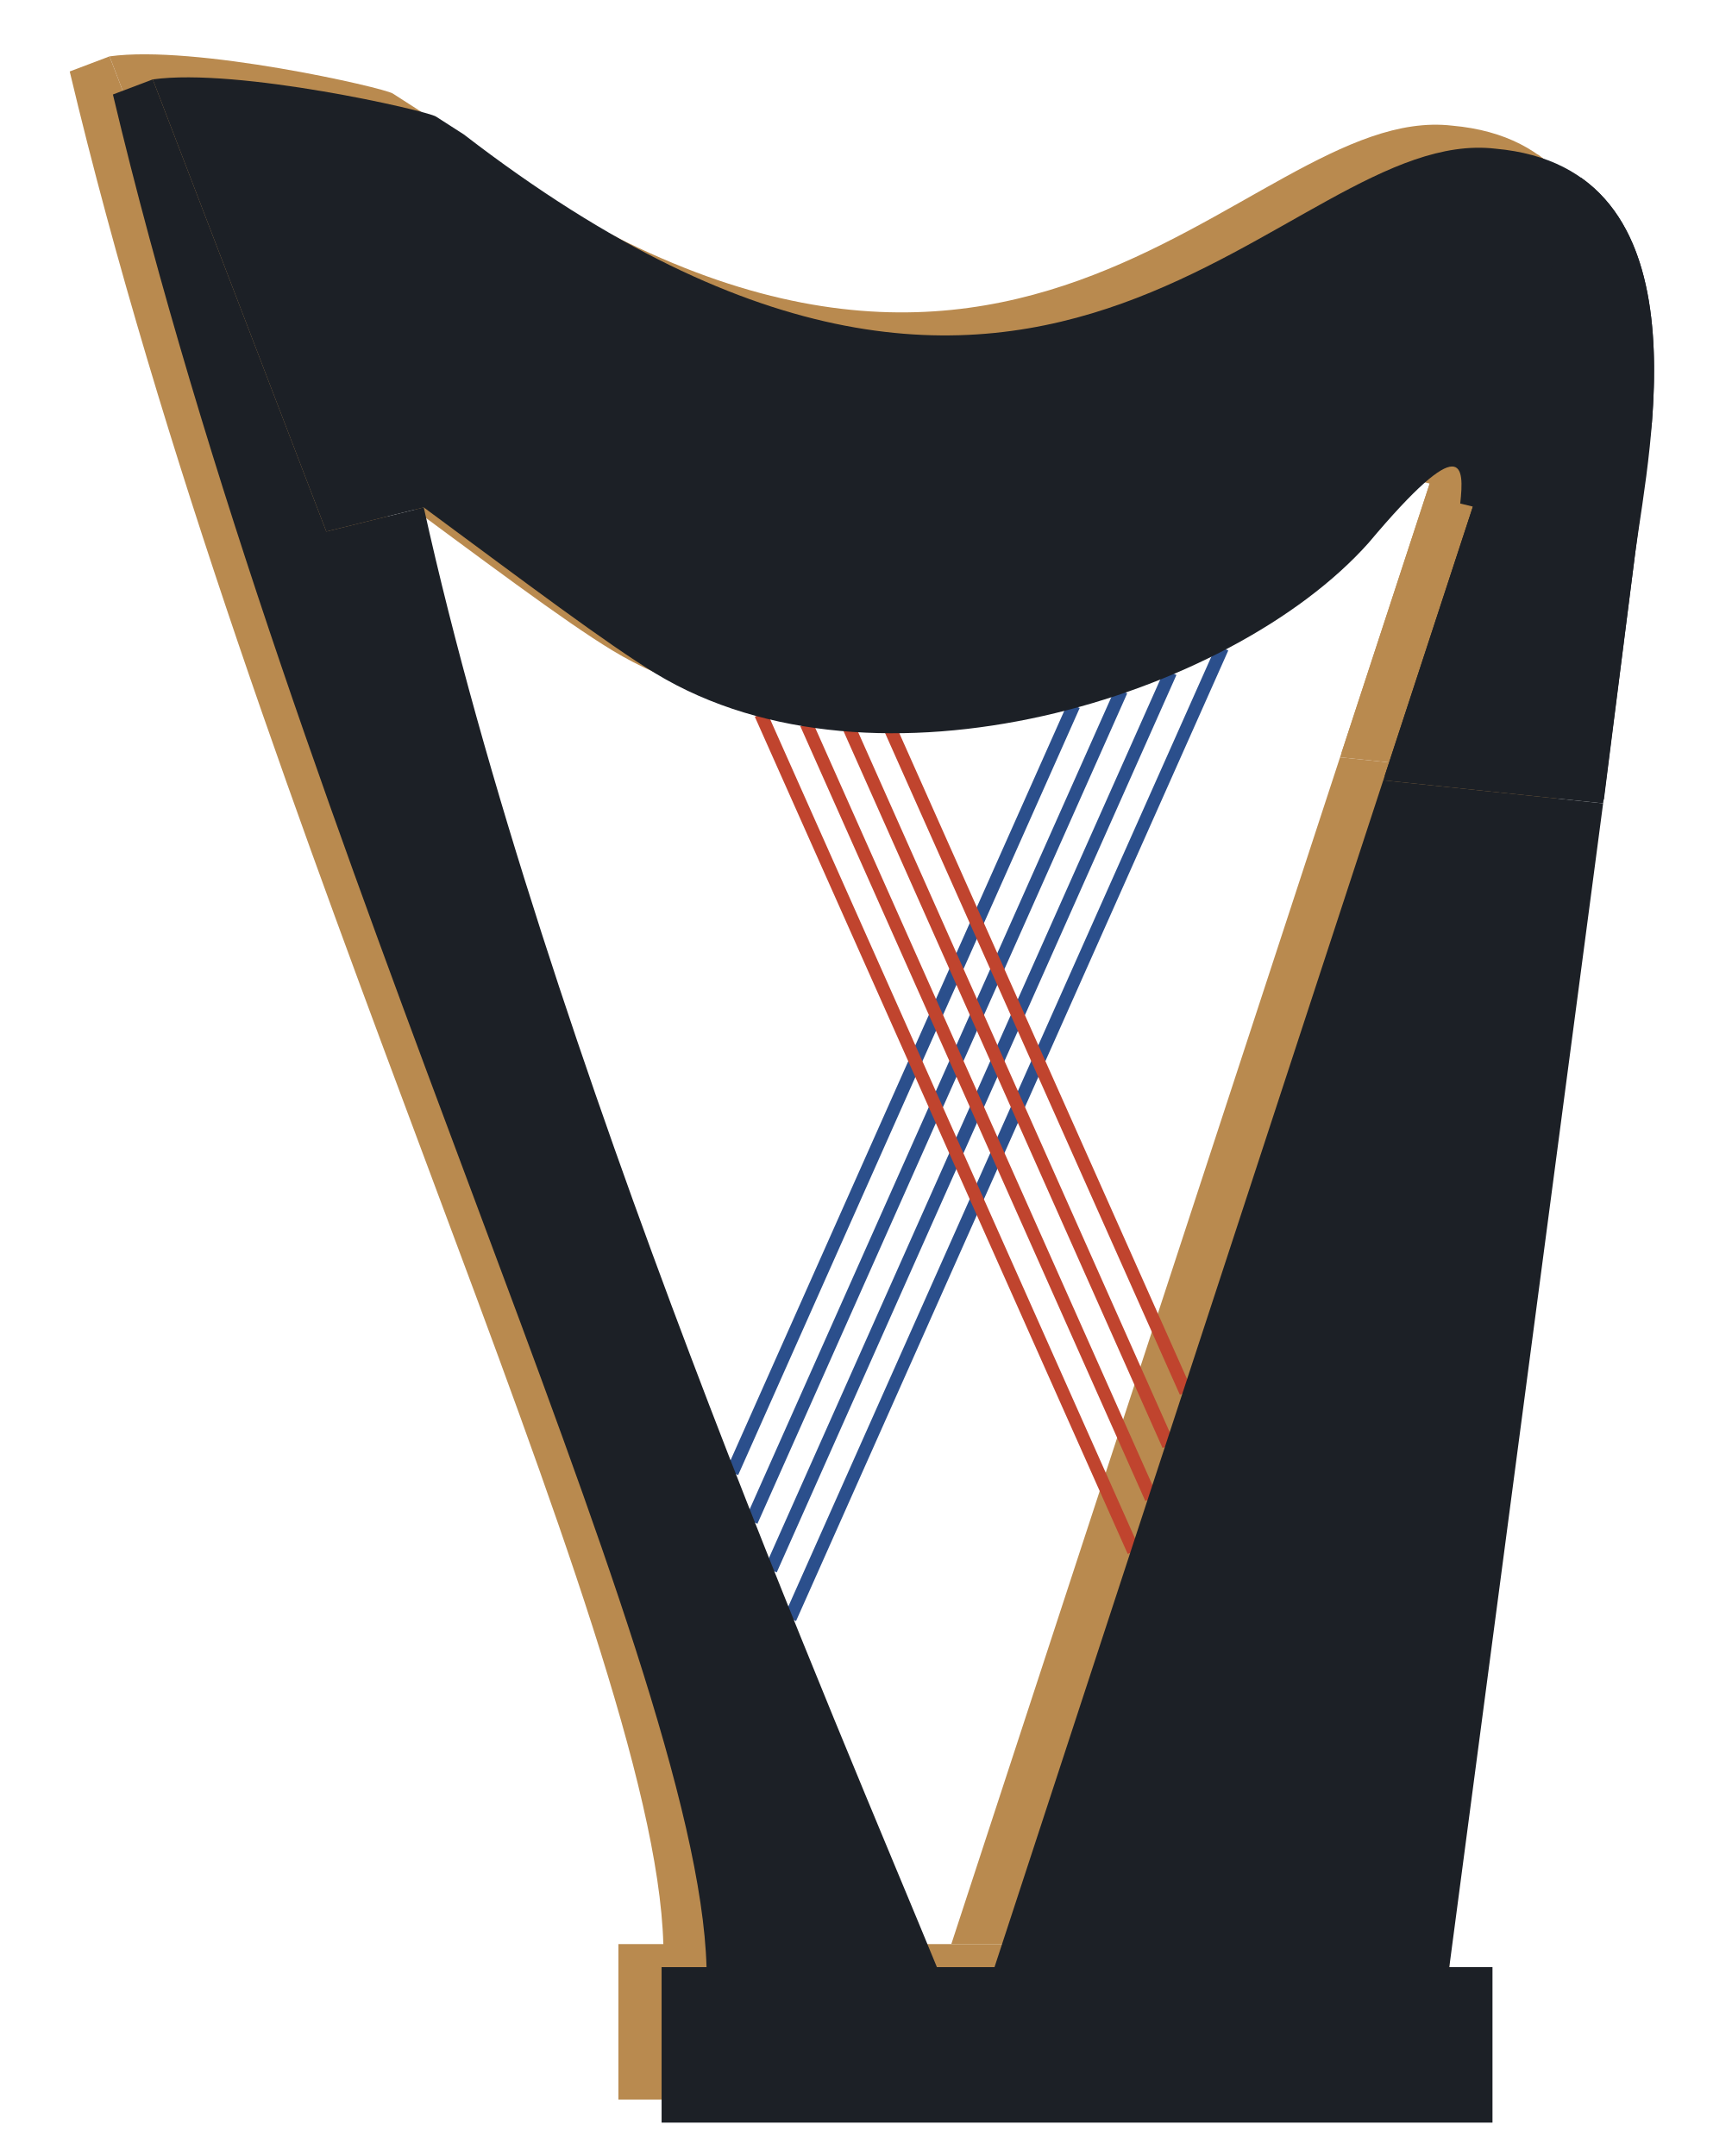
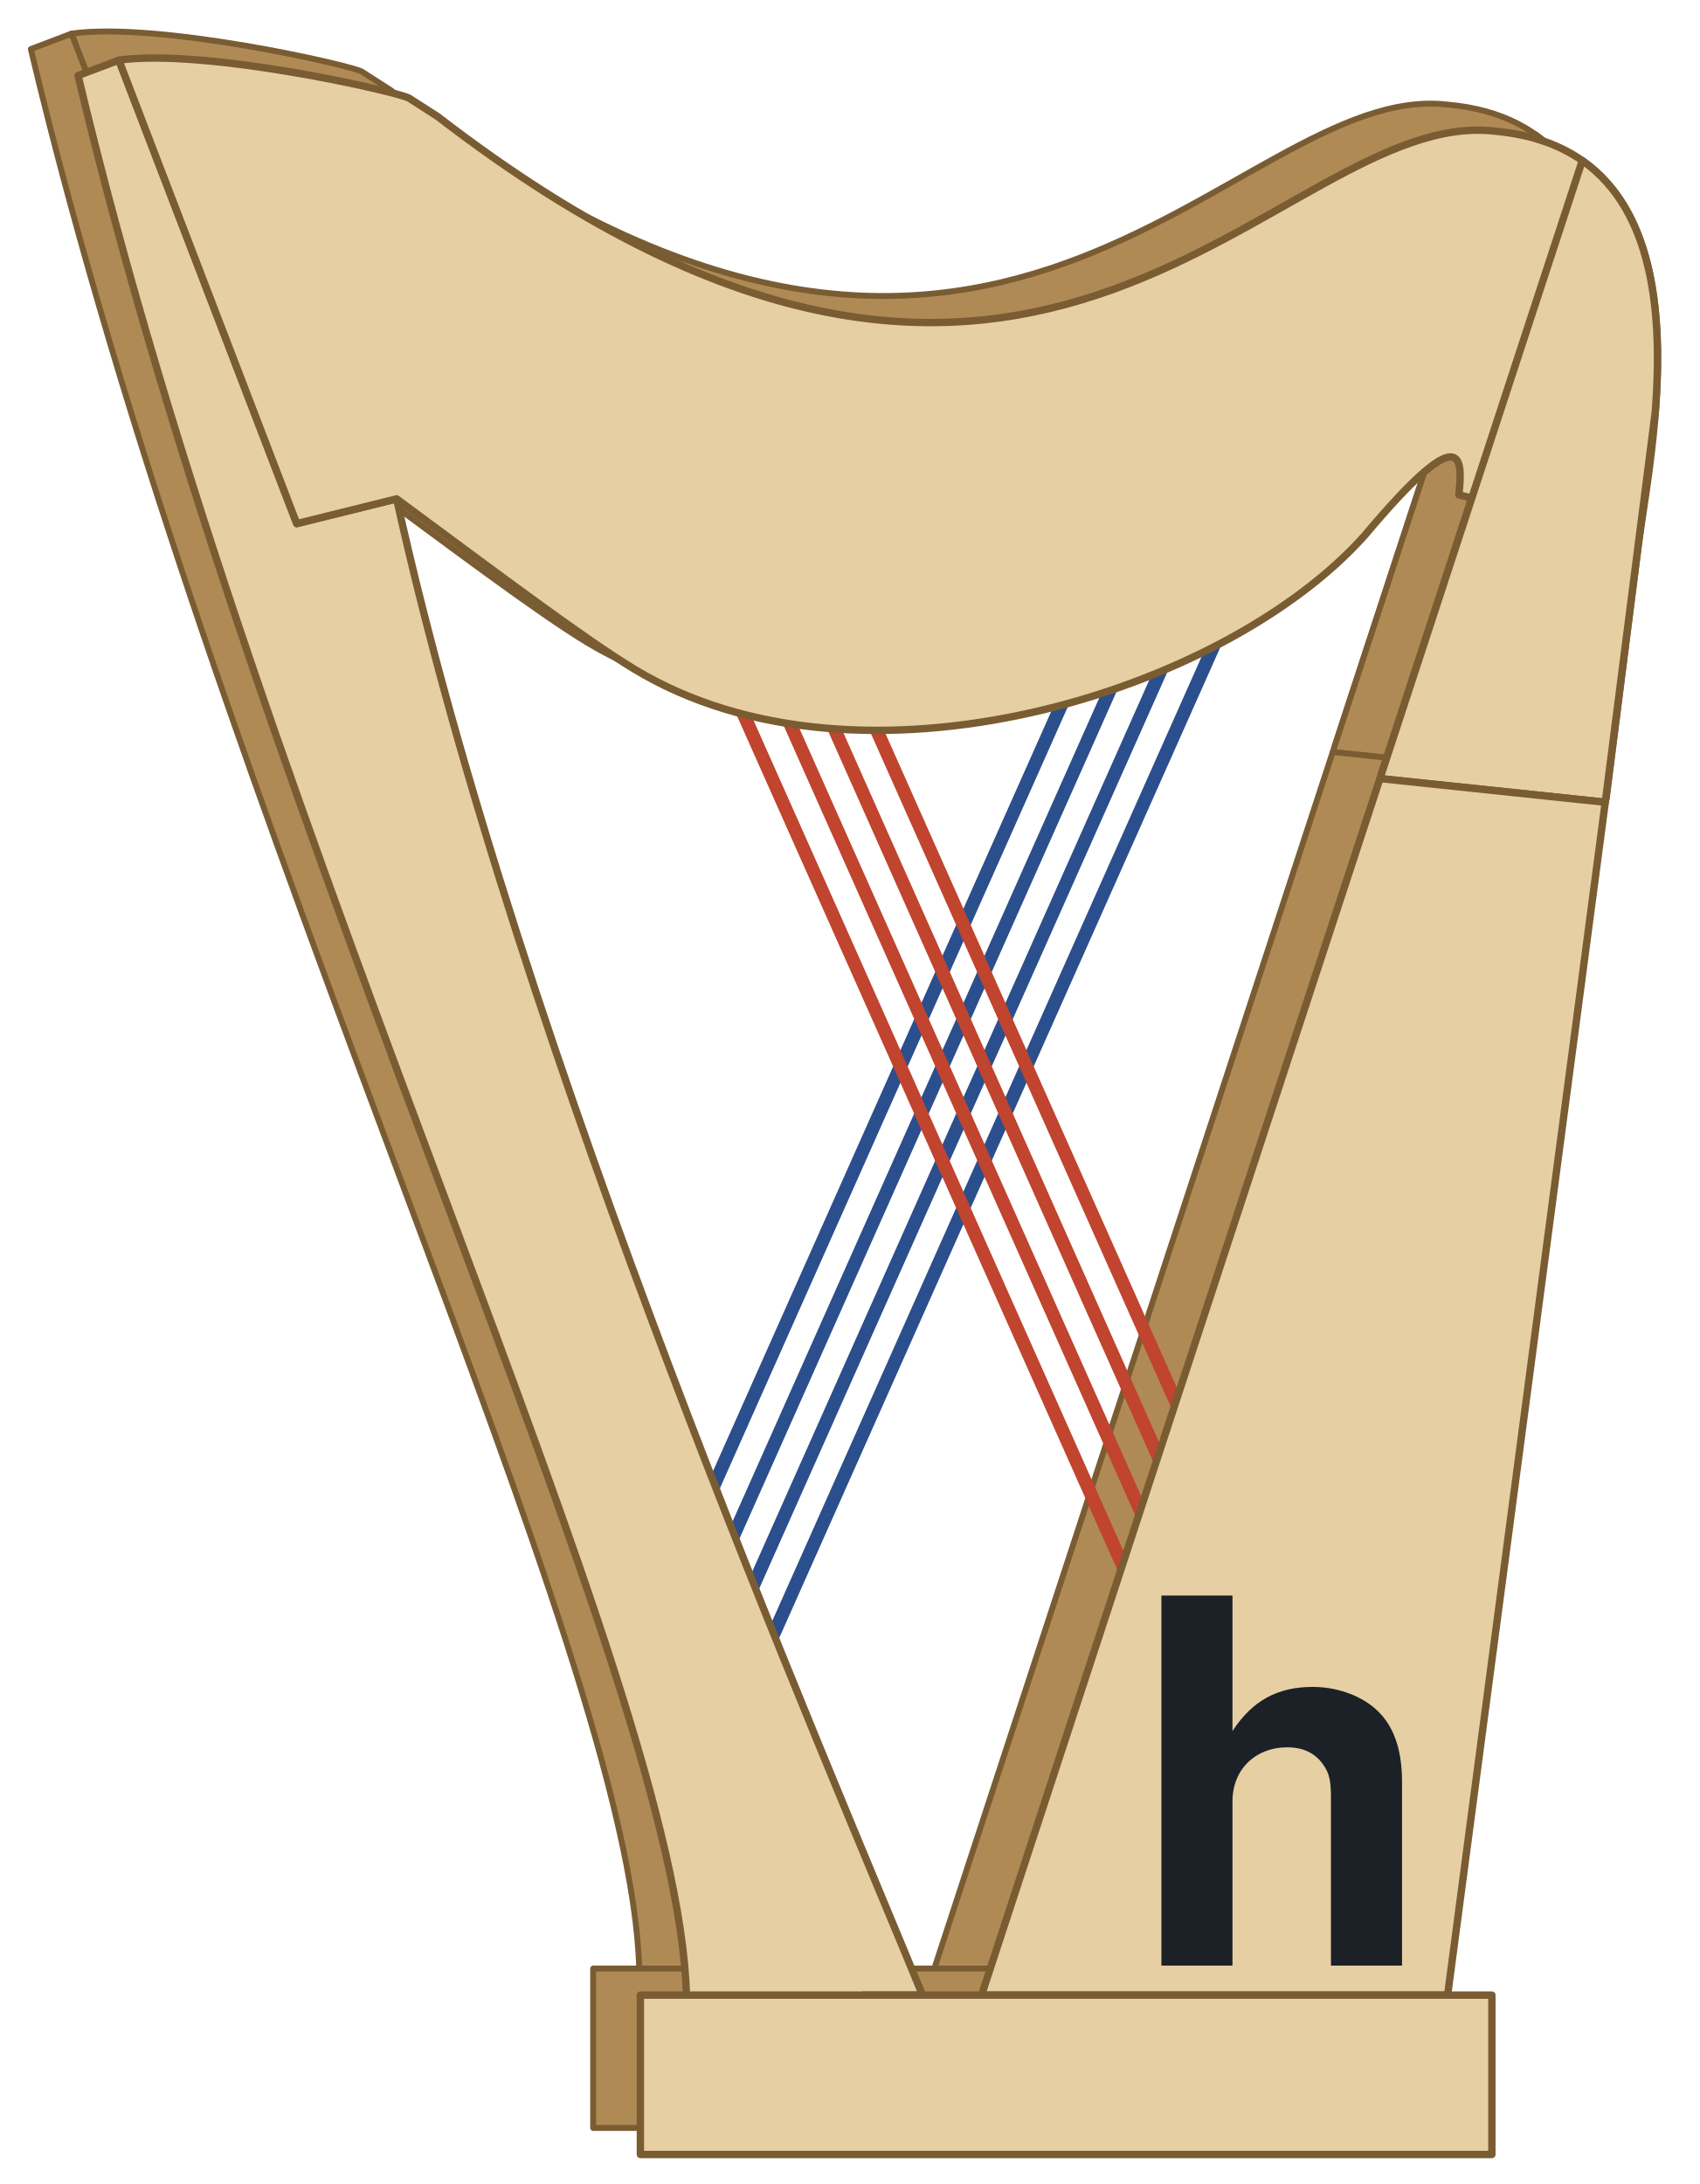
- <svg xmlns="http://www.w3.org/2000/svg" viewBox="0 0 83.4 104.0" width="334" height="416" version="1.1" id="svg46">
-   <defs id="defs50" />
-   <g transform="translate(2,1)" id="g44">
-     <g transform="matrix(0.13889,0,0,0.13889,-11.38898,-14.16678)" id="g42">
-       <g fill="#b98a4f" transform="translate(-15,-8)" id="g12">
-         <path d="M 312.58,778 C 309.58,668.84 169.54,393.13 106.45,127.62 l 13.83,-5.24 60.27,157.03 33.84,-8.38 C 256.15,459.92 360,698.43 392.58,778 h -20 v 18 h -60 z" id="path2" />
-         <path d="m 120.28,122.38 c 29.46,-4.14 95.15,10.85 98.35,12.9 3.2,2.04 6.42,4.11 9.67,6.21 205.6,158.46 284.59,-3.62 358.22,4.95 74.27,6.63 53.73,102.61 48.59,140.03 l -10.92,86.04 c -22.54,-2.32 -49.26,-5.66 -76.13,-8.21 l 30.63,-93.56 -4.39,-1.07 c 1.43,-12.97 1.4,-25.86 -31.82,13.67 -47.91,53.78 -171.37,91.51 -247.56,45.38 -16.76,-10.16 -45.18,-31.57 -80.53,-57.69 l -33.84,8.38 z" id="path4" />
-         <path d="m 547.57,365.8 68.56,-209.38 c 24.64,17.28 27.2,53.26 24.75,85.04 l -16.96,132.36 z" id="path6" />
-         <path d="M 412.58,778 H 570.5 l 53.42,-404.18 -76.35,-8.02 z" id="path8" />
-         <path d="M 296.98,778 H 585.5 v 54 H 296.98 Z" id="path10" />
-       </g>
-       <path id="line14" style="stroke:#2b4f8c;stroke-width:4.5" d="M 321.5,606.2 440.1,339.8" />
-       <path id="line16" style="stroke:#2b4f8c;stroke-width:4.5" d="m 328.2,623.1 128.4,-288.4" />
-       <path id="line18" style="stroke:#2b4f8c;stroke-width:4.5" d="M 334.9,640 473.7,328.3" />
-       <path id="line20" style="stroke:#2b4f8c;stroke-width:4.5" d="m 341.6,656.9 150.1,-337.1" />
-       <path id="line22" style="stroke:#c0442e;stroke-width:4.5" d="m 460.9,633.6 -129.5,-290.8" />
-       <path id="line24" style="stroke:#c0442e;stroke-width:4.5" d="m 467,615.2 -119.8,-269.1" />
-       <path id="line26" style="stroke:#c0442e;stroke-width:4.5" d="m 473,596.8 -110.8,-249" />
-       <path id="line28" style="stroke:#c0442e;stroke-width:4.5" d="m 479,578.3 -102.4,-229.9" />
-       <g fill="#1c2026" id="g40">
-         <path d="M 312.58,778 C 309.58,668.84 169.54,393.13 106.45,127.62 l 13.83,-5.24 60.27,157.03 33.84,-8.38 C 256.15,459.92 360,698.43 392.58,778 h -20 v 18 h -60 z" id="path30" />
-         <path d="m 120.28,122.38 c 29.46,-4.14 95.15,10.85 98.35,12.9 3.2,2.04 6.42,4.11 9.67,6.21 205.6,158.46 284.59,-3.62 358.22,4.95 74.27,6.63 53.73,102.61 48.59,140.03 l -10.92,86.04 c -22.54,-2.32 -49.26,-5.66 -76.13,-8.21 l 30.63,-93.56 -4.39,-1.07 c 1.43,-12.97 1.4,-25.86 -31.82,13.67 -47.91,53.78 -171.37,91.51 -247.56,45.38 -16.76,-10.16 -45.18,-31.57 -80.53,-57.69 l -33.84,8.38 z" id="path32" />
-         <path d="m 547.57,365.8 68.56,-209.38 c 24.64,17.28 27.2,53.26 24.75,85.04 l -16.96,132.36 z" id="path34" />
-         <path d="M 412.58,778 H 570.5 l 53.42,-404.18 -76.35,-8.02 z" id="path36" />
-         <path d="M 296.98,778 H 585.5 v 54 H 296.98 Z" id="path38" />
-       </g>
-     </g>
+ <svg xmlns="http://www.w3.org/2000/svg" viewBox="80 102 576 740" width="576" height="740" version="1.1" id="svg44">
+   <defs id="defs48" />
+   <g fill="#b08a55" stroke="#7a5c33" stroke-width="2" stroke-linejoin="round" transform="translate(-16,-9)" id="g12">
+     <path d="M 312.58,778 C 309.58,668.84 169.54,393.13 106.45,127.62 l 13.83,-5.24 60.27,157.03 33.84,-8.38 C 256.15,459.92 360,698.43 392.58,778 h -20 v 18 h -60 z" id="path2" />
+     <path d="m 120.28,122.38 c 29.46,-4.14 95.15,10.85 98.35,12.9 3.2,2.04 6.42,4.11 9.67,6.21 205.6,158.46 284.59,-3.62 358.22,4.95 74.27,6.63 53.73,102.61 48.59,140.03 l -10.92,86.04 c -22.54,-2.32 -49.26,-5.66 -76.13,-8.21 l 30.63,-93.56 -4.39,-1.07 c 1.43,-12.97 1.4,-25.86 -31.82,13.67 -47.91,53.78 -171.37,91.51 -247.56,45.38 -16.76,-10.16 -45.18,-31.57 -80.53,-57.69 l -33.84,8.38 z" id="path4" />
+     <path d="m 547.57,365.8 68.56,-209.38 c 24.64,17.28 27.2,53.26 24.75,85.04 l -16.96,132.36 z" id="path6" />
+     <path d="M 412.58,778 H 570.5 l 53.42,-404.18 -76.35,-8.02 z" id="path8" />
+     <path d="M 296.98,778 H 585.5 v 54 H 296.98 Z" id="path10" />
+   </g>
+   <line x1="321.5" y1="606.2" x2="440.1" y2="339.8" stroke="#2b4f8c" stroke-width="4.5" id="line14" />
+   <line x1="328.2" y1="623.1" x2="456.6" y2="334.7" stroke="#2b4f8c" stroke-width="4.5" id="line16" />
+   <line x1="334.9" y1="640.0" x2="473.7" y2="328.3" stroke="#2b4f8c" stroke-width="4.5" id="line18" />
+   <line x1="341.6" y1="656.9" x2="491.7" y2="319.8" stroke="#2b4f8c" stroke-width="4.5" id="line20" />
+   <line x1="460.9" y1="633.6" x2="331.4" y2="342.8" stroke="#c0442e" stroke-width="4.5" id="line22" />
+   <line x1="467.0" y1="615.2" x2="347.2" y2="346.1" stroke="#c0442e" stroke-width="4.5" id="line24" />
+   <line x1="473.0" y1="596.8" x2="362.2" y2="347.8" stroke="#c0442e" stroke-width="4.5" id="line26" />
+   <line x1="479.0" y1="578.3" x2="376.6" y2="348.4" stroke="#c0442e" stroke-width="4.5" id="line28" />
+   <g fill="#e6cfa3" stroke="#7a5c33" stroke-width="2.5" stroke-linejoin="round" id="g40">
+     <path d="M 312.58,778 C 309.58,668.84 169.54,393.13 106.45,127.62 l 13.83,-5.24 60.27,157.03 33.84,-8.38 C 256.15,459.92 360,698.43 392.58,778 h -20 v 18 h -60 z" id="path30" />
+     <path d="m 120.28,122.38 c 29.46,-4.14 95.15,10.85 98.35,12.9 3.2,2.04 6.42,4.11 9.67,6.21 205.6,158.46 284.59,-3.62 358.22,4.95 74.27,6.63 53.73,102.61 48.59,140.03 l -10.92,86.04 c -22.54,-2.32 -49.26,-5.66 -76.13,-8.21 l 30.63,-93.56 -4.39,-1.07 c 1.43,-12.97 1.4,-25.86 -31.82,13.67 -47.91,53.78 -171.37,91.51 -247.56,45.38 -16.76,-10.16 -45.18,-31.57 -80.53,-57.69 l -33.84,8.38 z" id="path32" />
+     <path d="m 547.57,365.8 68.56,-209.38 c 24.64,17.28 27.2,53.26 24.75,85.04 l -16.96,132.36 z" id="path34" />
+     <path d="M 412.58,778 H 570.5 l 53.42,-404.18 -76.35,-8.02 z" id="path36" />
+     <path d="M 296.98,778 H 585.5 v 54 H 296.98 Z" id="path38" />
+   </g>
+   <g aria-label="h" id="text42" style="font-weight:bold;font-size:172px;font-family:'Nimbus Sans';letter-spacing:-3.44;fill:#1c2027">
+     <path d="M 473.524,642.612 V 768 h 24.08 v -55.728 c 0,-10.664 7.74,-18.232 18.576,-18.232 5.332,0 9.288,1.892 12.04,5.676 2.236,3.096 2.752,5.676 2.752,11.524 V 768 h 24.08 v -62.264 c 0,-11.524 -3.096,-19.78 -9.46,-25.112 -5.332,-4.472 -13.072,-7.052 -20.812,-7.052 -11.868,0 -20.468,4.644 -27.176,14.964 v -45.924 z" id="path50" />
  </g>
</svg>
